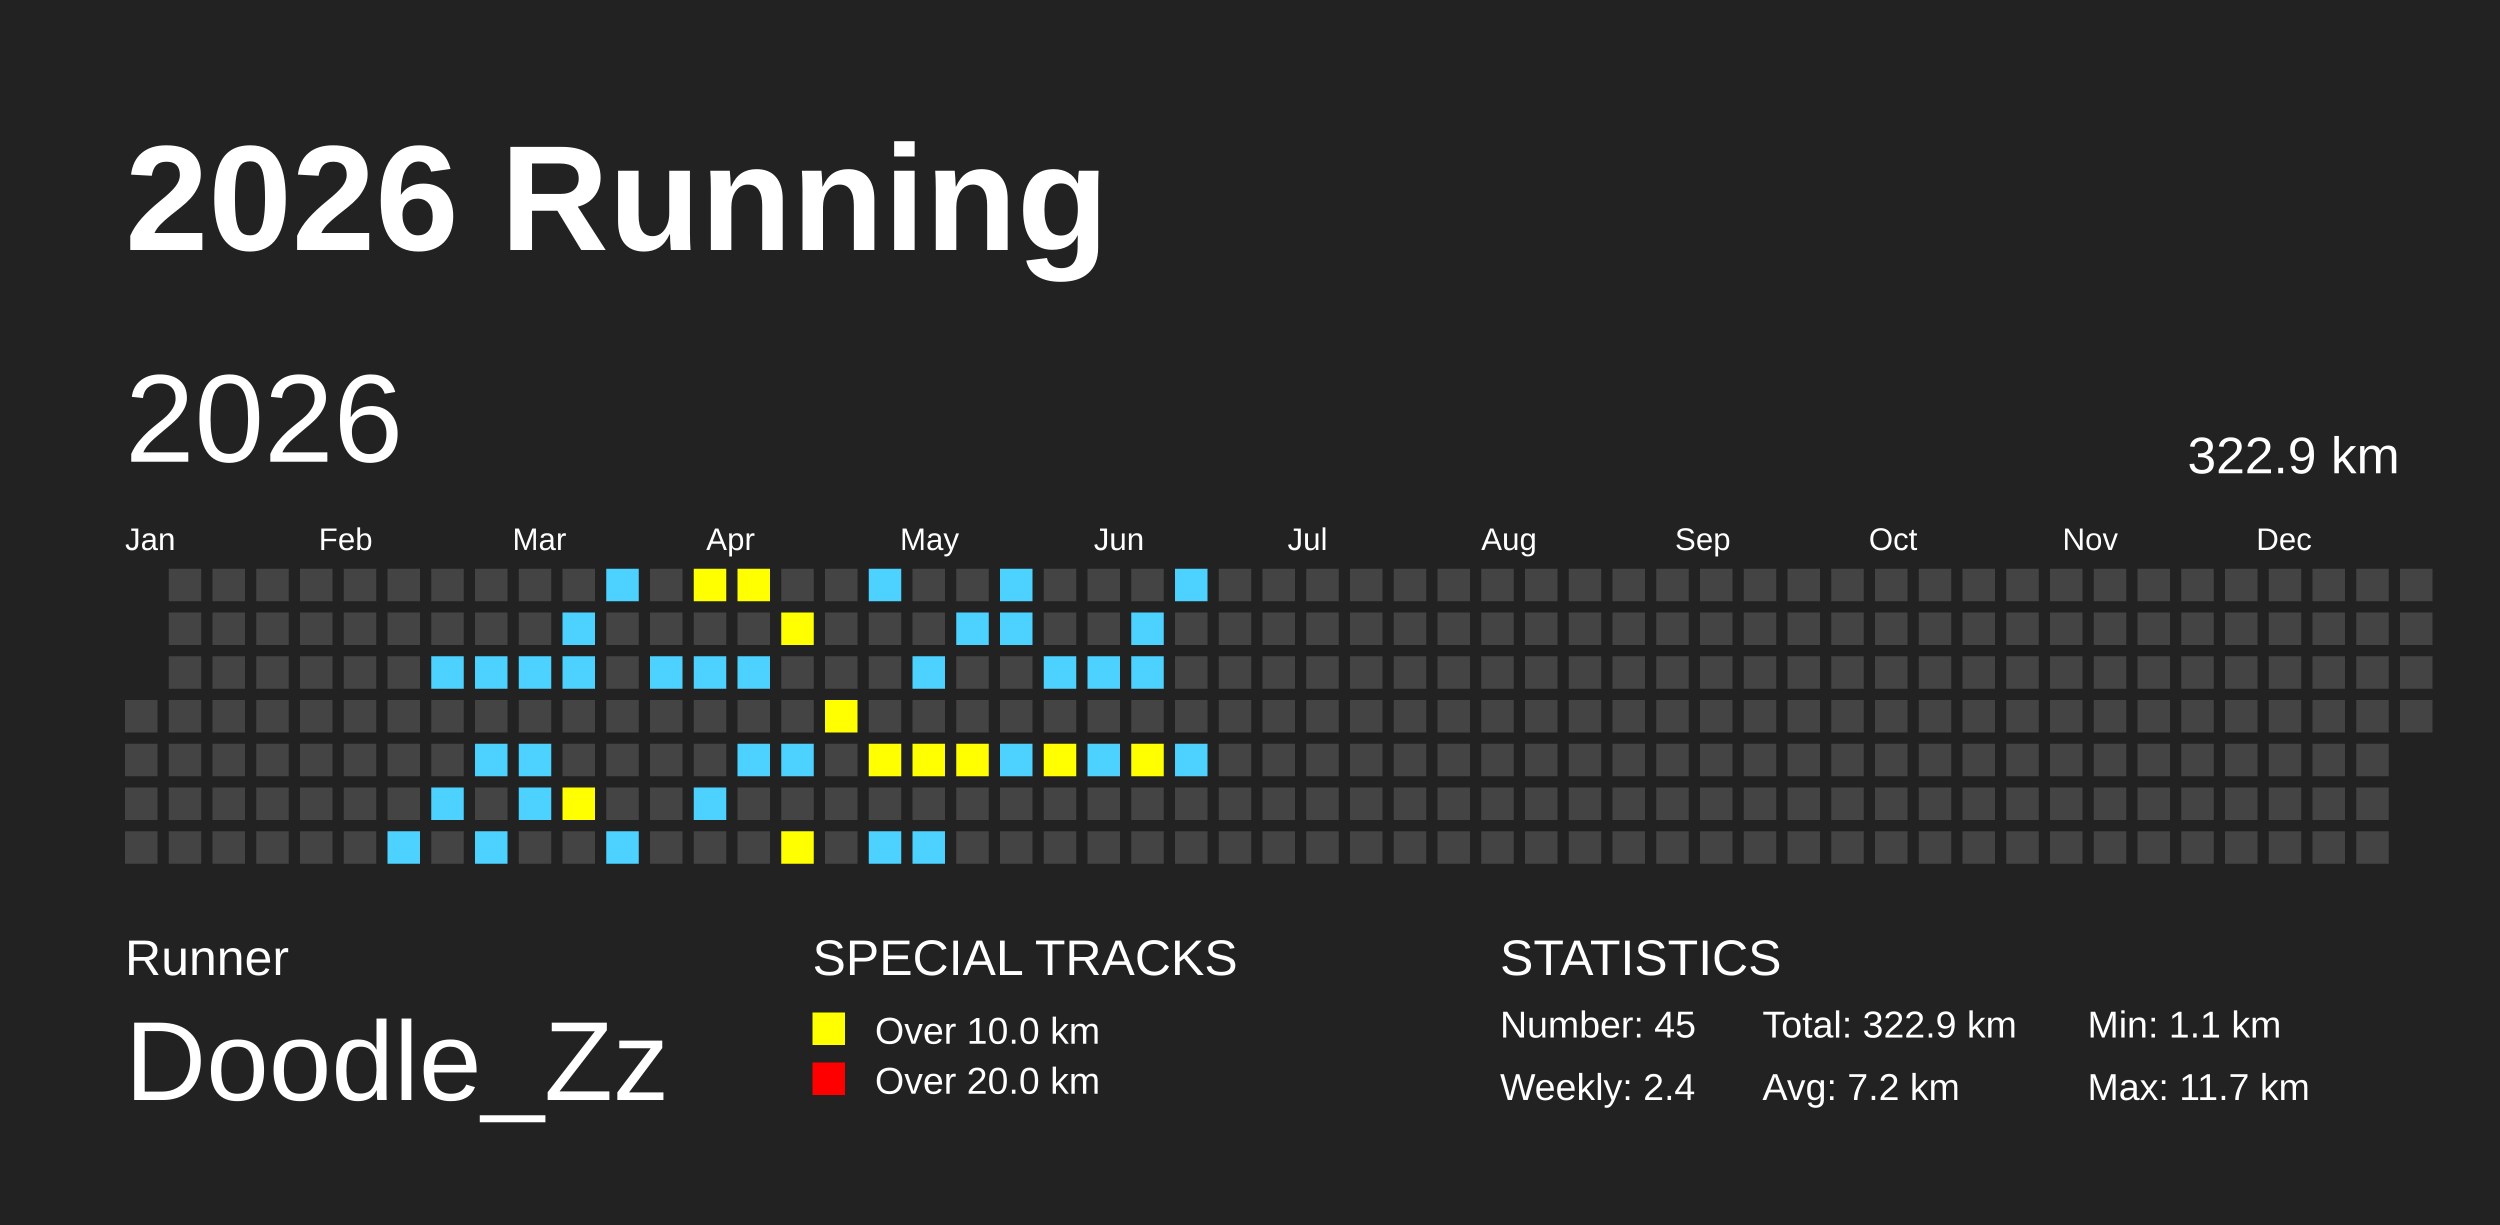
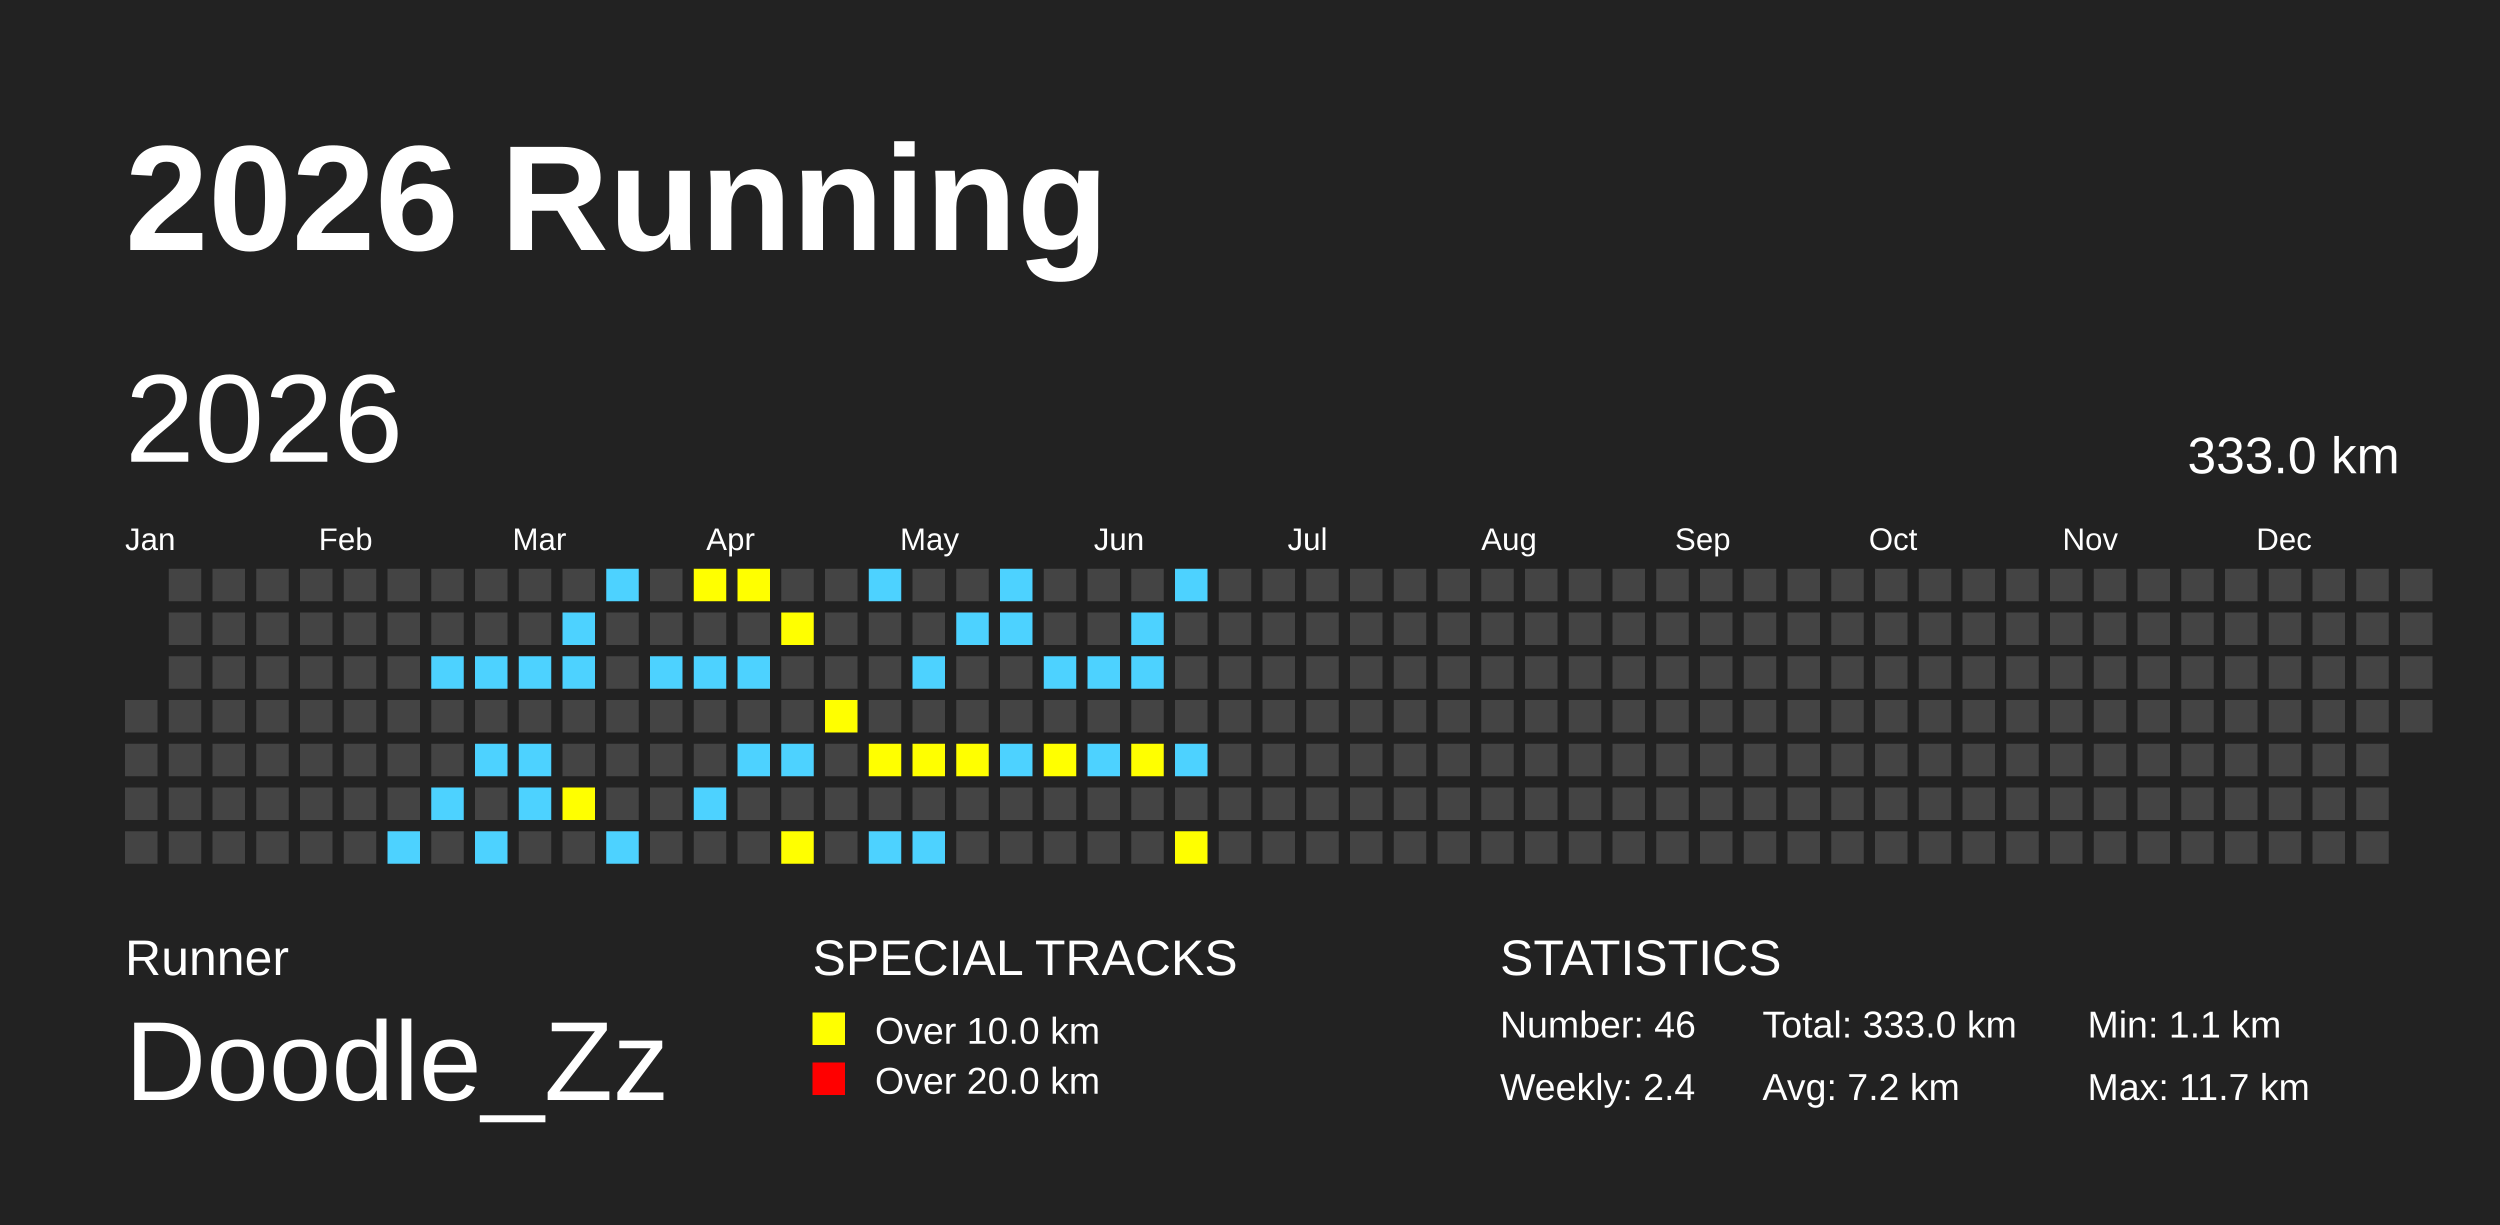
<svg xmlns="http://www.w3.org/2000/svg" baseProfile="full" height="98mm" version="1.1" viewBox="0,0,200,98" width="200mm">
  <defs />
  <rect fill="#222222" height="98" width="200" x="0" y="0" />
  <text fill="#FFFFFF" style="font-size:12px; font-family:Arial; font-weight:bold;" x="10" y="20">2026 Running</text>
  <text fill="#FFFFFF" style="font-size:4px; font-family:Arial" x="10" y="78">Runner</text>
  <text fill="#FFFFFF" style="font-size:9px; font-family:Arial" x="10" y="88">Doodle_Zz</text>
  <text fill="#FFFFFF" style="font-size:4px; font-family:Arial" x="65" y="78">SPECIAL TRACKS</text>
  <rect fill="yellow" height="2.6" width="2.6" x="65" y="81" />
  <text fill="#FFFFFF" style="font-size:3px; font-family:Arial" x="70" y="83.5">Over 10.0 km</text>
  <rect fill="red" height="2.6" width="2.6" x="65" y="85" />
  <text fill="#FFFFFF" style="font-size:3px; font-family:Arial" x="70" y="87.5">Over 20.0 km</text>
  <text fill="#FFFFFF" style="font-size:4px; font-family:Arial" x="120" y="78">STATISTICS</text>
-   <text fill="#FFFFFF" style="font-size:3px; font-family:Arial" x="120" y="83">Number: 45</text>
+   <text fill="#FFFFFF" style="font-size:3px; font-family:Arial" x="120" y="83">Number: 46</text>
  <text fill="#FFFFFF" style="font-size:3px; font-family:Arial" x="120" y="88">Weekly: 2.4</text>
-   <text fill="#FFFFFF" style="font-size:3px; font-family:Arial" x="141" y="83">Total: 322.9 km</text>
+   <text fill="#FFFFFF" style="font-size:3px; font-family:Arial" x="141" y="83">Total: 333.0 km</text>
  <text fill="#FFFFFF" style="font-size:3px; font-family:Arial" x="141" y="88">Avg: 7.2 km</text>
  <text fill="#FFFFFF" style="font-size:3px; font-family:Arial" x="167" y="83">Min: 1.1 km</text>
  <text fill="#FFFFFF" style="font-size:3px; font-family:Arial" x="167" y="88">Max: 11.7 km</text>
  <text dominant-baseline="hanging" fill="#FFFFFF" style="font-size:10.0px; font-family:Arial;" x="10" y="30">2026</text>
-   <text dominant-baseline="hanging" fill="#FFFFFF" style="font-size:4.125px; font-family:Arial;" x="175" y="35">322.9 km</text>
+   <text dominant-baseline="hanging" fill="#FFFFFF" style="font-size:4.125px; font-family:Arial;" x="175" y="35">333.0 km</text>
  <text fill="#FFFFFF" style="font-size:2.5px; font-family:Arial" x="10.0" y="44">Jan</text>
  <text fill="#FFFFFF" style="font-size:2.5px; font-family:Arial" x="25.5" y="44">Feb</text>
  <text fill="#FFFFFF" style="font-size:2.5px; font-family:Arial" x="41.0" y="44">Mar</text>
  <text fill="#FFFFFF" style="font-size:2.5px; font-family:Arial" x="56.5" y="44">Apr</text>
  <text fill="#FFFFFF" style="font-size:2.5px; font-family:Arial" x="72.0" y="44">May</text>
  <text fill="#FFFFFF" style="font-size:2.5px; font-family:Arial" x="87.5" y="44">Jun</text>
  <text fill="#FFFFFF" style="font-size:2.5px; font-family:Arial" x="103.0" y="44">Jul</text>
  <text fill="#FFFFFF" style="font-size:2.5px; font-family:Arial" x="118.5" y="44">Aug</text>
  <text fill="#FFFFFF" style="font-size:2.5px; font-family:Arial" x="134.0" y="44">Sep</text>
  <text fill="#FFFFFF" style="font-size:2.5px; font-family:Arial" x="149.5" y="44">Oct</text>
  <text fill="#FFFFFF" style="font-size:2.5px; font-family:Arial" x="165.0" y="44">Nov</text>
  <text fill="#FFFFFF" style="font-size:2.5px; font-family:Arial" x="180.5" y="44">Dec</text>
  <rect fill="#444444" height="2.6" width="2.6" x="10.0" y="56.0" />
  <rect fill="#444444" height="2.6" width="2.6" x="10.0" y="59.5" />
  <rect fill="#444444" height="2.6" width="2.6" x="10.0" y="63.0" />
  <rect fill="#444444" height="2.6" width="2.6" x="10.0" y="66.5" />
  <rect fill="#444444" height="2.6" width="2.6" x="13.5" y="45.5" />
  <rect fill="#444444" height="2.6" width="2.6" x="13.5" y="49.0" />
  <rect fill="#444444" height="2.6" width="2.6" x="13.5" y="52.5" />
  <rect fill="#444444" height="2.6" width="2.6" x="13.5" y="56.0" />
  <rect fill="#444444" height="2.6" width="2.6" x="13.5" y="59.5" />
  <rect fill="#444444" height="2.6" width="2.6" x="13.5" y="63.0" />
  <rect fill="#444444" height="2.6" width="2.6" x="13.5" y="66.5" />
  <rect fill="#444444" height="2.6" width="2.6" x="17.0" y="45.5" />
  <rect fill="#444444" height="2.6" width="2.6" x="17.0" y="49.0" />
  <rect fill="#444444" height="2.6" width="2.6" x="17.0" y="52.5" />
  <rect fill="#444444" height="2.6" width="2.6" x="17.0" y="56.0" />
  <rect fill="#444444" height="2.6" width="2.6" x="17.0" y="59.5" />
  <rect fill="#444444" height="2.6" width="2.6" x="17.0" y="63.0" />
  <rect fill="#444444" height="2.6" width="2.6" x="17.0" y="66.5" />
  <rect fill="#444444" height="2.6" width="2.6" x="20.5" y="45.5" />
  <rect fill="#444444" height="2.6" width="2.6" x="20.5" y="49.0" />
  <rect fill="#444444" height="2.6" width="2.6" x="20.5" y="52.5" />
  <rect fill="#444444" height="2.6" width="2.6" x="20.5" y="56.0" />
  <rect fill="#444444" height="2.6" width="2.6" x="20.5" y="59.5" />
  <rect fill="#444444" height="2.6" width="2.6" x="20.5" y="63.0" />
  <rect fill="#444444" height="2.6" width="2.6" x="20.5" y="66.5" />
  <rect fill="#444444" height="2.6" width="2.6" x="24.0" y="45.5" />
  <rect fill="#444444" height="2.6" width="2.6" x="24.0" y="49.0" />
  <rect fill="#444444" height="2.6" width="2.6" x="24.0" y="52.5" />
  <rect fill="#444444" height="2.6" width="2.6" x="24.0" y="56.0" />
  <rect fill="#444444" height="2.6" width="2.6" x="24.0" y="59.5" />
  <rect fill="#444444" height="2.6" width="2.6" x="24.0" y="63.0" />
  <rect fill="#444444" height="2.6" width="2.6" x="24.0" y="66.5" />
  <rect fill="#444444" height="2.6" width="2.6" x="27.5" y="45.5" />
  <rect fill="#444444" height="2.6" width="2.6" x="27.5" y="49.0" />
  <rect fill="#444444" height="2.6" width="2.6" x="27.5" y="52.5" />
  <rect fill="#444444" height="2.6" width="2.6" x="27.5" y="56.0" />
  <rect fill="#444444" height="2.6" width="2.6" x="27.5" y="59.5" />
  <rect fill="#444444" height="2.6" width="2.6" x="27.5" y="63.0" />
  <rect fill="#444444" height="2.6" width="2.6" x="27.5" y="66.5" />
  <rect fill="#444444" height="2.6" width="2.6" x="31.0" y="45.5" />
  <rect fill="#444444" height="2.6" width="2.6" x="31.0" y="49.0" />
  <rect fill="#444444" height="2.6" width="2.6" x="31.0" y="52.5" />
  <rect fill="#444444" height="2.6" width="2.6" x="31.0" y="56.0" />
  <rect fill="#444444" height="2.6" width="2.6" x="31.0" y="59.5" />
  <rect fill="#444444" height="2.6" width="2.6" x="31.0" y="63.0" />
  <rect fill="#4DD2FF" height="2.6" width="2.6" x="31.0" y="66.5" />
  <rect fill="#444444" height="2.6" width="2.6" x="34.5" y="45.5" />
  <rect fill="#444444" height="2.6" width="2.6" x="34.5" y="49.0" />
  <rect fill="#4DD2FF" height="2.6" width="2.6" x="34.5" y="52.5" />
  <rect fill="#444444" height="2.6" width="2.6" x="34.5" y="56.0" />
  <rect fill="#444444" height="2.6" width="2.6" x="34.5" y="59.5" />
  <rect fill="#4DD2FF" height="2.6" width="2.6" x="34.5" y="63.0" />
  <rect fill="#444444" height="2.6" width="2.6" x="34.5" y="66.5" />
  <rect fill="#444444" height="2.6" width="2.6" x="38.0" y="45.5" />
  <rect fill="#444444" height="2.6" width="2.6" x="38.0" y="49.0" />
  <rect fill="#4DD2FF" height="2.6" width="2.6" x="38.0" y="52.5" />
  <rect fill="#444444" height="2.6" width="2.6" x="38.0" y="56.0" />
  <rect fill="#4DD2FF" height="2.6" width="2.6" x="38.0" y="59.5" />
  <rect fill="#444444" height="2.6" width="2.6" x="38.0" y="63.0" />
  <rect fill="#4DD2FF" height="2.6" width="2.6" x="38.0" y="66.5" />
  <rect fill="#444444" height="2.6" width="2.6" x="41.5" y="45.5" />
  <rect fill="#444444" height="2.6" width="2.6" x="41.5" y="49.0" />
  <rect fill="#4DD2FF" height="2.6" width="2.6" x="41.5" y="52.5" />
  <rect fill="#444444" height="2.6" width="2.6" x="41.5" y="56.0" />
  <rect fill="#4DD2FF" height="2.6" width="2.6" x="41.5" y="59.5" />
  <rect fill="#4DD2FF" height="2.6" width="2.6" x="41.5" y="63.0" />
  <rect fill="#444444" height="2.6" width="2.6" x="41.5" y="66.5" />
  <rect fill="#444444" height="2.6" width="2.6" x="45.0" y="45.5" />
  <rect fill="#4DD2FF" height="2.6" width="2.6" x="45.0" y="49.0" />
  <rect fill="#4DD2FF" height="2.6" width="2.6" x="45.0" y="52.5" />
  <rect fill="#444444" height="2.6" width="2.6" x="45.0" y="56.0" />
  <rect fill="#444444" height="2.6" width="2.6" x="45.0" y="59.5" />
  <rect fill="yellow" height="2.6" width="2.6" x="45.0" y="63.0" />
  <rect fill="#444444" height="2.6" width="2.6" x="45.0" y="66.5" />
  <rect fill="#4DD2FF" height="2.6" width="2.6" x="48.5" y="45.5" />
  <rect fill="#444444" height="2.6" width="2.6" x="48.5" y="49.0" />
  <rect fill="#444444" height="2.6" width="2.6" x="48.5" y="52.5" />
  <rect fill="#444444" height="2.6" width="2.6" x="48.5" y="56.0" />
  <rect fill="#444444" height="2.6" width="2.6" x="48.5" y="59.5" />
  <rect fill="#444444" height="2.6" width="2.6" x="48.5" y="63.0" />
  <rect fill="#4DD2FF" height="2.6" width="2.6" x="48.5" y="66.5" />
  <rect fill="#444444" height="2.6" width="2.6" x="52.0" y="45.5" />
  <rect fill="#444444" height="2.6" width="2.6" x="52.0" y="49.0" />
  <rect fill="#4DD2FF" height="2.6" width="2.6" x="52.0" y="52.5" />
  <rect fill="#444444" height="2.6" width="2.6" x="52.0" y="56.0" />
  <rect fill="#444444" height="2.6" width="2.6" x="52.0" y="59.5" />
  <rect fill="#444444" height="2.6" width="2.6" x="52.0" y="63.0" />
  <rect fill="#444444" height="2.6" width="2.6" x="52.0" y="66.5" />
  <rect fill="yellow" height="2.6" width="2.6" x="55.5" y="45.5" />
  <rect fill="#444444" height="2.6" width="2.6" x="55.5" y="49.0" />
  <rect fill="#4DD2FF" height="2.6" width="2.6" x="55.5" y="52.5" />
  <rect fill="#444444" height="2.6" width="2.6" x="55.5" y="56.0" />
  <rect fill="#444444" height="2.6" width="2.6" x="55.5" y="59.5" />
  <rect fill="#4DD2FF" height="2.6" width="2.6" x="55.5" y="63.0" />
  <rect fill="#444444" height="2.6" width="2.6" x="55.5" y="66.5" />
  <rect fill="yellow" height="2.6" width="2.6" x="59.0" y="45.5" />
  <rect fill="#444444" height="2.6" width="2.6" x="59.0" y="49.0" />
  <rect fill="#4DD2FF" height="2.6" width="2.6" x="59.0" y="52.5" />
  <rect fill="#444444" height="2.6" width="2.6" x="59.0" y="56.0" />
  <rect fill="#4DD2FF" height="2.6" width="2.6" x="59.0" y="59.5" />
  <rect fill="#444444" height="2.6" width="2.6" x="59.0" y="63.0" />
  <rect fill="#444444" height="2.6" width="2.6" x="59.0" y="66.5" />
  <rect fill="#444444" height="2.6" width="2.6" x="62.5" y="45.5" />
  <rect fill="yellow" height="2.6" width="2.6" x="62.5" y="49.0" />
  <rect fill="#444444" height="2.6" width="2.6" x="62.5" y="52.5" />
  <rect fill="#444444" height="2.6" width="2.6" x="62.5" y="56.0" />
  <rect fill="#4DD2FF" height="2.6" width="2.6" x="62.5" y="59.5" />
  <rect fill="#444444" height="2.6" width="2.6" x="62.5" y="63.0" />
  <rect fill="yellow" height="2.6" width="2.6" x="62.5" y="66.5" />
  <rect fill="#444444" height="2.6" width="2.6" x="66.0" y="45.5" />
  <rect fill="#444444" height="2.6" width="2.6" x="66.0" y="49.0" />
  <rect fill="#444444" height="2.6" width="2.6" x="66.0" y="52.5" />
  <rect fill="yellow" height="2.6" width="2.6" x="66.0" y="56.0" />
  <rect fill="#444444" height="2.6" width="2.6" x="66.0" y="59.5" />
  <rect fill="#444444" height="2.6" width="2.6" x="66.0" y="63.0" />
  <rect fill="#444444" height="2.6" width="2.6" x="66.0" y="66.5" />
  <rect fill="#4DD2FF" height="2.6" width="2.6" x="69.5" y="45.5" />
  <rect fill="#444444" height="2.6" width="2.6" x="69.5" y="49.0" />
  <rect fill="#444444" height="2.6" width="2.6" x="69.5" y="52.5" />
  <rect fill="#444444" height="2.6" width="2.6" x="69.5" y="56.0" />
  <rect fill="yellow" height="2.6" width="2.6" x="69.5" y="59.5" />
  <rect fill="#444444" height="2.6" width="2.6" x="69.5" y="63.0" />
  <rect fill="#4DD2FF" height="2.6" width="2.6" x="69.5" y="66.5" />
  <rect fill="#444444" height="2.6" width="2.6" x="73.0" y="45.5" />
  <rect fill="#444444" height="2.6" width="2.6" x="73.0" y="49.0" />
  <rect fill="#4DD2FF" height="2.6" width="2.6" x="73.0" y="52.5" />
  <rect fill="#444444" height="2.6" width="2.6" x="73.0" y="56.0" />
  <rect fill="yellow" height="2.6" width="2.6" x="73.0" y="59.5" />
  <rect fill="#444444" height="2.6" width="2.6" x="73.0" y="63.0" />
  <rect fill="#4DD2FF" height="2.6" width="2.6" x="73.0" y="66.5" />
  <rect fill="#444444" height="2.6" width="2.6" x="76.5" y="45.5" />
  <rect fill="#4DD2FF" height="2.6" width="2.6" x="76.5" y="49.0" />
  <rect fill="#444444" height="2.6" width="2.6" x="76.5" y="52.5" />
  <rect fill="#444444" height="2.6" width="2.6" x="76.5" y="56.0" />
  <rect fill="yellow" height="2.6" width="2.6" x="76.5" y="59.5" />
  <rect fill="#444444" height="2.6" width="2.6" x="76.5" y="63.0" />
  <rect fill="#444444" height="2.6" width="2.6" x="76.5" y="66.5" />
  <rect fill="#4DD2FF" height="2.6" width="2.6" x="80.0" y="45.5" />
  <rect fill="#4DD2FF" height="2.6" width="2.6" x="80.0" y="49.0" />
  <rect fill="#444444" height="2.6" width="2.6" x="80.0" y="52.5" />
  <rect fill="#444444" height="2.6" width="2.6" x="80.0" y="56.0" />
  <rect fill="#4DD2FF" height="2.6" width="2.6" x="80.0" y="59.5" />
  <rect fill="#444444" height="2.6" width="2.6" x="80.0" y="63.0" />
  <rect fill="#444444" height="2.6" width="2.6" x="80.0" y="66.5" />
  <rect fill="#444444" height="2.6" width="2.6" x="83.5" y="45.5" />
  <rect fill="#444444" height="2.6" width="2.6" x="83.5" y="49.0" />
  <rect fill="#4DD2FF" height="2.6" width="2.6" x="83.5" y="52.5" />
  <rect fill="#444444" height="2.6" width="2.6" x="83.5" y="56.0" />
  <rect fill="yellow" height="2.6" width="2.6" x="83.5" y="59.5" />
  <rect fill="#444444" height="2.6" width="2.6" x="83.5" y="63.0" />
  <rect fill="#444444" height="2.6" width="2.6" x="83.5" y="66.5" />
  <rect fill="#444444" height="2.6" width="2.6" x="87.0" y="45.5" />
  <rect fill="#444444" height="2.6" width="2.6" x="87.0" y="49.0" />
  <rect fill="#4DD2FF" height="2.6" width="2.6" x="87.0" y="52.5" />
  <rect fill="#444444" height="2.6" width="2.6" x="87.0" y="56.0" />
  <rect fill="#4DD2FF" height="2.6" width="2.6" x="87.0" y="59.5" />
  <rect fill="#444444" height="2.6" width="2.6" x="87.0" y="63.0" />
  <rect fill="#444444" height="2.6" width="2.6" x="87.0" y="66.5" />
  <rect fill="#444444" height="2.6" width="2.6" x="90.5" y="45.5" />
  <rect fill="#4DD2FF" height="2.6" width="2.6" x="90.5" y="49.0" />
  <rect fill="#4DD2FF" height="2.6" width="2.6" x="90.5" y="52.5" />
  <rect fill="#444444" height="2.6" width="2.6" x="90.5" y="56.0" />
  <rect fill="yellow" height="2.6" width="2.6" x="90.5" y="59.5" />
  <rect fill="#444444" height="2.6" width="2.6" x="90.5" y="63.0" />
  <rect fill="#444444" height="2.6" width="2.6" x="90.5" y="66.5" />
  <rect fill="#4DD2FF" height="2.6" width="2.6" x="94.0" y="45.5" />
  <rect fill="#444444" height="2.6" width="2.6" x="94.0" y="49.0" />
  <rect fill="#444444" height="2.6" width="2.6" x="94.0" y="52.5" />
  <rect fill="#444444" height="2.6" width="2.6" x="94.0" y="56.0" />
  <rect fill="#4DD2FF" height="2.6" width="2.6" x="94.0" y="59.5" />
  <rect fill="#444444" height="2.6" width="2.6" x="94.0" y="63.0" />
-   <rect fill="#444444" height="2.6" width="2.6" x="94.0" y="66.5" />
+   <rect fill="yellow" height="2.6" width="2.6" x="94.0" y="66.5" />
  <rect fill="#444444" height="2.6" width="2.6" x="97.5" y="45.5" />
  <rect fill="#444444" height="2.6" width="2.6" x="97.5" y="49.0" />
  <rect fill="#444444" height="2.6" width="2.6" x="97.5" y="52.5" />
  <rect fill="#444444" height="2.6" width="2.6" x="97.5" y="56.0" />
  <rect fill="#444444" height="2.6" width="2.6" x="97.5" y="59.5" />
  <rect fill="#444444" height="2.6" width="2.6" x="97.5" y="63.0" />
  <rect fill="#444444" height="2.6" width="2.6" x="97.5" y="66.5" />
  <rect fill="#444444" height="2.6" width="2.6" x="101.0" y="45.5" />
  <rect fill="#444444" height="2.6" width="2.6" x="101.0" y="49.0" />
  <rect fill="#444444" height="2.6" width="2.6" x="101.0" y="52.5" />
  <rect fill="#444444" height="2.6" width="2.6" x="101.0" y="56.0" />
  <rect fill="#444444" height="2.6" width="2.6" x="101.0" y="59.5" />
  <rect fill="#444444" height="2.6" width="2.6" x="101.0" y="63.0" />
  <rect fill="#444444" height="2.6" width="2.6" x="101.0" y="66.5" />
  <rect fill="#444444" height="2.6" width="2.6" x="104.5" y="45.5" />
  <rect fill="#444444" height="2.6" width="2.6" x="104.5" y="49.0" />
  <rect fill="#444444" height="2.6" width="2.6" x="104.5" y="52.5" />
  <rect fill="#444444" height="2.6" width="2.6" x="104.5" y="56.0" />
  <rect fill="#444444" height="2.6" width="2.6" x="104.5" y="59.5" />
  <rect fill="#444444" height="2.6" width="2.6" x="104.5" y="63.0" />
  <rect fill="#444444" height="2.6" width="2.6" x="104.5" y="66.5" />
  <rect fill="#444444" height="2.6" width="2.6" x="108.0" y="45.5" />
  <rect fill="#444444" height="2.6" width="2.6" x="108.0" y="49.0" />
  <rect fill="#444444" height="2.6" width="2.6" x="108.0" y="52.5" />
  <rect fill="#444444" height="2.6" width="2.6" x="108.0" y="56.0" />
  <rect fill="#444444" height="2.6" width="2.6" x="108.0" y="59.5" />
  <rect fill="#444444" height="2.6" width="2.6" x="108.0" y="63.0" />
  <rect fill="#444444" height="2.6" width="2.6" x="108.0" y="66.5" />
  <rect fill="#444444" height="2.6" width="2.6" x="111.5" y="45.5" />
  <rect fill="#444444" height="2.6" width="2.6" x="111.5" y="49.0" />
  <rect fill="#444444" height="2.6" width="2.6" x="111.5" y="52.5" />
  <rect fill="#444444" height="2.6" width="2.6" x="111.5" y="56.0" />
  <rect fill="#444444" height="2.6" width="2.6" x="111.5" y="59.5" />
  <rect fill="#444444" height="2.6" width="2.6" x="111.5" y="63.0" />
  <rect fill="#444444" height="2.6" width="2.6" x="111.5" y="66.5" />
  <rect fill="#444444" height="2.6" width="2.6" x="115.0" y="45.5" />
  <rect fill="#444444" height="2.6" width="2.6" x="115.0" y="49.0" />
  <rect fill="#444444" height="2.6" width="2.6" x="115.0" y="52.5" />
  <rect fill="#444444" height="2.6" width="2.6" x="115.0" y="56.0" />
  <rect fill="#444444" height="2.6" width="2.6" x="115.0" y="59.5" />
  <rect fill="#444444" height="2.6" width="2.6" x="115.0" y="63.0" />
  <rect fill="#444444" height="2.6" width="2.6" x="115.0" y="66.5" />
  <rect fill="#444444" height="2.6" width="2.6" x="118.5" y="45.5" />
  <rect fill="#444444" height="2.6" width="2.6" x="118.5" y="49.0" />
  <rect fill="#444444" height="2.6" width="2.6" x="118.5" y="52.5" />
  <rect fill="#444444" height="2.6" width="2.6" x="118.5" y="56.0" />
  <rect fill="#444444" height="2.6" width="2.6" x="118.5" y="59.5" />
  <rect fill="#444444" height="2.6" width="2.6" x="118.5" y="63.0" />
  <rect fill="#444444" height="2.6" width="2.6" x="118.5" y="66.5" />
  <rect fill="#444444" height="2.6" width="2.6" x="122.0" y="45.5" />
  <rect fill="#444444" height="2.6" width="2.6" x="122.0" y="49.0" />
  <rect fill="#444444" height="2.6" width="2.6" x="122.0" y="52.5" />
  <rect fill="#444444" height="2.6" width="2.6" x="122.0" y="56.0" />
  <rect fill="#444444" height="2.6" width="2.6" x="122.0" y="59.5" />
  <rect fill="#444444" height="2.6" width="2.6" x="122.0" y="63.0" />
  <rect fill="#444444" height="2.6" width="2.6" x="122.0" y="66.5" />
  <rect fill="#444444" height="2.6" width="2.6" x="125.5" y="45.5" />
  <rect fill="#444444" height="2.6" width="2.6" x="125.5" y="49.0" />
  <rect fill="#444444" height="2.6" width="2.6" x="125.5" y="52.5" />
  <rect fill="#444444" height="2.6" width="2.6" x="125.5" y="56.0" />
  <rect fill="#444444" height="2.6" width="2.6" x="125.5" y="59.5" />
  <rect fill="#444444" height="2.6" width="2.6" x="125.5" y="63.0" />
  <rect fill="#444444" height="2.6" width="2.6" x="125.5" y="66.5" />
  <rect fill="#444444" height="2.6" width="2.6" x="129.0" y="45.5" />
  <rect fill="#444444" height="2.6" width="2.6" x="129.0" y="49.0" />
  <rect fill="#444444" height="2.6" width="2.6" x="129.0" y="52.5" />
  <rect fill="#444444" height="2.6" width="2.6" x="129.0" y="56.0" />
  <rect fill="#444444" height="2.6" width="2.6" x="129.0" y="59.5" />
  <rect fill="#444444" height="2.6" width="2.6" x="129.0" y="63.0" />
  <rect fill="#444444" height="2.6" width="2.6" x="129.0" y="66.5" />
  <rect fill="#444444" height="2.6" width="2.6" x="132.5" y="45.5" />
  <rect fill="#444444" height="2.6" width="2.6" x="132.5" y="49.0" />
  <rect fill="#444444" height="2.6" width="2.6" x="132.5" y="52.5" />
  <rect fill="#444444" height="2.6" width="2.6" x="132.5" y="56.0" />
  <rect fill="#444444" height="2.6" width="2.6" x="132.5" y="59.5" />
  <rect fill="#444444" height="2.6" width="2.6" x="132.5" y="63.0" />
  <rect fill="#444444" height="2.6" width="2.6" x="132.5" y="66.5" />
  <rect fill="#444444" height="2.6" width="2.6" x="136.0" y="45.5" />
  <rect fill="#444444" height="2.6" width="2.6" x="136.0" y="49.0" />
  <rect fill="#444444" height="2.6" width="2.6" x="136.0" y="52.5" />
  <rect fill="#444444" height="2.6" width="2.6" x="136.0" y="56.0" />
  <rect fill="#444444" height="2.6" width="2.6" x="136.0" y="59.5" />
  <rect fill="#444444" height="2.6" width="2.6" x="136.0" y="63.0" />
  <rect fill="#444444" height="2.6" width="2.6" x="136.0" y="66.5" />
  <rect fill="#444444" height="2.6" width="2.6" x="139.5" y="45.5" />
  <rect fill="#444444" height="2.6" width="2.6" x="139.5" y="49.0" />
  <rect fill="#444444" height="2.6" width="2.6" x="139.5" y="52.5" />
  <rect fill="#444444" height="2.6" width="2.6" x="139.5" y="56.0" />
  <rect fill="#444444" height="2.6" width="2.6" x="139.5" y="59.5" />
  <rect fill="#444444" height="2.6" width="2.6" x="139.5" y="63.0" />
  <rect fill="#444444" height="2.6" width="2.6" x="139.5" y="66.5" />
  <rect fill="#444444" height="2.6" width="2.6" x="143.0" y="45.5" />
  <rect fill="#444444" height="2.6" width="2.6" x="143.0" y="49.0" />
  <rect fill="#444444" height="2.6" width="2.6" x="143.0" y="52.5" />
  <rect fill="#444444" height="2.6" width="2.6" x="143.0" y="56.0" />
  <rect fill="#444444" height="2.6" width="2.6" x="143.0" y="59.5" />
  <rect fill="#444444" height="2.6" width="2.6" x="143.0" y="63.0" />
  <rect fill="#444444" height="2.6" width="2.6" x="143.0" y="66.5" />
  <rect fill="#444444" height="2.6" width="2.6" x="146.5" y="45.5" />
  <rect fill="#444444" height="2.6" width="2.6" x="146.5" y="49.0" />
  <rect fill="#444444" height="2.6" width="2.6" x="146.5" y="52.5" />
  <rect fill="#444444" height="2.6" width="2.6" x="146.5" y="56.0" />
  <rect fill="#444444" height="2.6" width="2.6" x="146.5" y="59.5" />
  <rect fill="#444444" height="2.6" width="2.6" x="146.5" y="63.0" />
  <rect fill="#444444" height="2.6" width="2.6" x="146.5" y="66.5" />
  <rect fill="#444444" height="2.6" width="2.6" x="150.0" y="45.5" />
  <rect fill="#444444" height="2.6" width="2.6" x="150.0" y="49.0" />
  <rect fill="#444444" height="2.6" width="2.6" x="150.0" y="52.5" />
  <rect fill="#444444" height="2.6" width="2.6" x="150.0" y="56.0" />
  <rect fill="#444444" height="2.6" width="2.6" x="150.0" y="59.5" />
  <rect fill="#444444" height="2.6" width="2.6" x="150.0" y="63.0" />
  <rect fill="#444444" height="2.6" width="2.6" x="150.0" y="66.5" />
  <rect fill="#444444" height="2.6" width="2.6" x="153.5" y="45.5" />
  <rect fill="#444444" height="2.6" width="2.6" x="153.5" y="49.0" />
  <rect fill="#444444" height="2.6" width="2.6" x="153.5" y="52.5" />
  <rect fill="#444444" height="2.6" width="2.6" x="153.5" y="56.0" />
  <rect fill="#444444" height="2.6" width="2.6" x="153.5" y="59.5" />
  <rect fill="#444444" height="2.6" width="2.6" x="153.5" y="63.0" />
  <rect fill="#444444" height="2.6" width="2.6" x="153.5" y="66.5" />
  <rect fill="#444444" height="2.6" width="2.6" x="157.0" y="45.5" />
  <rect fill="#444444" height="2.6" width="2.6" x="157.0" y="49.0" />
  <rect fill="#444444" height="2.6" width="2.6" x="157.0" y="52.5" />
  <rect fill="#444444" height="2.6" width="2.6" x="157.0" y="56.0" />
  <rect fill="#444444" height="2.6" width="2.6" x="157.0" y="59.5" />
  <rect fill="#444444" height="2.6" width="2.6" x="157.0" y="63.0" />
  <rect fill="#444444" height="2.6" width="2.6" x="157.0" y="66.5" />
  <rect fill="#444444" height="2.6" width="2.6" x="160.5" y="45.5" />
  <rect fill="#444444" height="2.6" width="2.6" x="160.5" y="49.0" />
  <rect fill="#444444" height="2.6" width="2.6" x="160.5" y="52.5" />
  <rect fill="#444444" height="2.6" width="2.6" x="160.5" y="56.0" />
  <rect fill="#444444" height="2.6" width="2.6" x="160.5" y="59.5" />
  <rect fill="#444444" height="2.6" width="2.6" x="160.5" y="63.0" />
  <rect fill="#444444" height="2.6" width="2.6" x="160.5" y="66.5" />
  <rect fill="#444444" height="2.6" width="2.6" x="164.0" y="45.5" />
  <rect fill="#444444" height="2.6" width="2.6" x="164.0" y="49.0" />
  <rect fill="#444444" height="2.6" width="2.6" x="164.0" y="52.5" />
  <rect fill="#444444" height="2.6" width="2.6" x="164.0" y="56.0" />
  <rect fill="#444444" height="2.6" width="2.6" x="164.0" y="59.5" />
  <rect fill="#444444" height="2.6" width="2.6" x="164.0" y="63.0" />
  <rect fill="#444444" height="2.6" width="2.6" x="164.0" y="66.5" />
  <rect fill="#444444" height="2.6" width="2.6" x="167.5" y="45.5" />
  <rect fill="#444444" height="2.6" width="2.6" x="167.5" y="49.0" />
  <rect fill="#444444" height="2.6" width="2.6" x="167.5" y="52.5" />
  <rect fill="#444444" height="2.6" width="2.6" x="167.5" y="56.0" />
  <rect fill="#444444" height="2.6" width="2.6" x="167.5" y="59.5" />
  <rect fill="#444444" height="2.6" width="2.6" x="167.5" y="63.0" />
  <rect fill="#444444" height="2.6" width="2.6" x="167.5" y="66.5" />
  <rect fill="#444444" height="2.6" width="2.6" x="171.0" y="45.5" />
  <rect fill="#444444" height="2.6" width="2.6" x="171.0" y="49.0" />
  <rect fill="#444444" height="2.6" width="2.6" x="171.0" y="52.5" />
  <rect fill="#444444" height="2.6" width="2.6" x="171.0" y="56.0" />
  <rect fill="#444444" height="2.6" width="2.6" x="171.0" y="59.5" />
  <rect fill="#444444" height="2.6" width="2.6" x="171.0" y="63.0" />
  <rect fill="#444444" height="2.6" width="2.6" x="171.0" y="66.5" />
  <rect fill="#444444" height="2.6" width="2.6" x="174.5" y="45.5" />
  <rect fill="#444444" height="2.6" width="2.6" x="174.5" y="49.0" />
  <rect fill="#444444" height="2.6" width="2.6" x="174.5" y="52.5" />
  <rect fill="#444444" height="2.6" width="2.6" x="174.5" y="56.0" />
  <rect fill="#444444" height="2.6" width="2.6" x="174.5" y="59.5" />
  <rect fill="#444444" height="2.6" width="2.6" x="174.5" y="63.0" />
  <rect fill="#444444" height="2.6" width="2.6" x="174.5" y="66.5" />
  <rect fill="#444444" height="2.6" width="2.6" x="178.0" y="45.5" />
  <rect fill="#444444" height="2.6" width="2.6" x="178.0" y="49.0" />
  <rect fill="#444444" height="2.6" width="2.6" x="178.0" y="52.5" />
  <rect fill="#444444" height="2.6" width="2.6" x="178.0" y="56.0" />
  <rect fill="#444444" height="2.6" width="2.6" x="178.0" y="59.5" />
  <rect fill="#444444" height="2.6" width="2.6" x="178.0" y="63.0" />
  <rect fill="#444444" height="2.6" width="2.6" x="178.0" y="66.5" />
  <rect fill="#444444" height="2.6" width="2.6" x="181.5" y="45.5" />
  <rect fill="#444444" height="2.6" width="2.6" x="181.5" y="49.0" />
  <rect fill="#444444" height="2.6" width="2.6" x="181.5" y="52.5" />
  <rect fill="#444444" height="2.6" width="2.6" x="181.5" y="56.0" />
  <rect fill="#444444" height="2.6" width="2.6" x="181.5" y="59.5" />
  <rect fill="#444444" height="2.6" width="2.6" x="181.5" y="63.0" />
  <rect fill="#444444" height="2.6" width="2.6" x="181.5" y="66.5" />
  <rect fill="#444444" height="2.6" width="2.6" x="185.0" y="45.5" />
  <rect fill="#444444" height="2.6" width="2.6" x="185.0" y="49.0" />
  <rect fill="#444444" height="2.6" width="2.6" x="185.0" y="52.5" />
  <rect fill="#444444" height="2.6" width="2.6" x="185.0" y="56.0" />
  <rect fill="#444444" height="2.6" width="2.6" x="185.0" y="59.5" />
  <rect fill="#444444" height="2.6" width="2.6" x="185.0" y="63.0" />
  <rect fill="#444444" height="2.6" width="2.6" x="185.0" y="66.5" />
  <rect fill="#444444" height="2.6" width="2.6" x="188.5" y="45.5" />
  <rect fill="#444444" height="2.6" width="2.6" x="188.5" y="49.0" />
  <rect fill="#444444" height="2.6" width="2.6" x="188.5" y="52.5" />
  <rect fill="#444444" height="2.6" width="2.6" x="188.5" y="56.0" />
  <rect fill="#444444" height="2.6" width="2.6" x="188.5" y="59.5" />
  <rect fill="#444444" height="2.6" width="2.6" x="188.5" y="63.0" />
  <rect fill="#444444" height="2.6" width="2.6" x="188.5" y="66.5" />
  <rect fill="#444444" height="2.6" width="2.6" x="192.0" y="45.5" />
  <rect fill="#444444" height="2.6" width="2.6" x="192.0" y="49.0" />
  <rect fill="#444444" height="2.6" width="2.6" x="192.0" y="52.5" />
  <rect fill="#444444" height="2.6" width="2.6" x="192.0" y="56.0" />
</svg>
